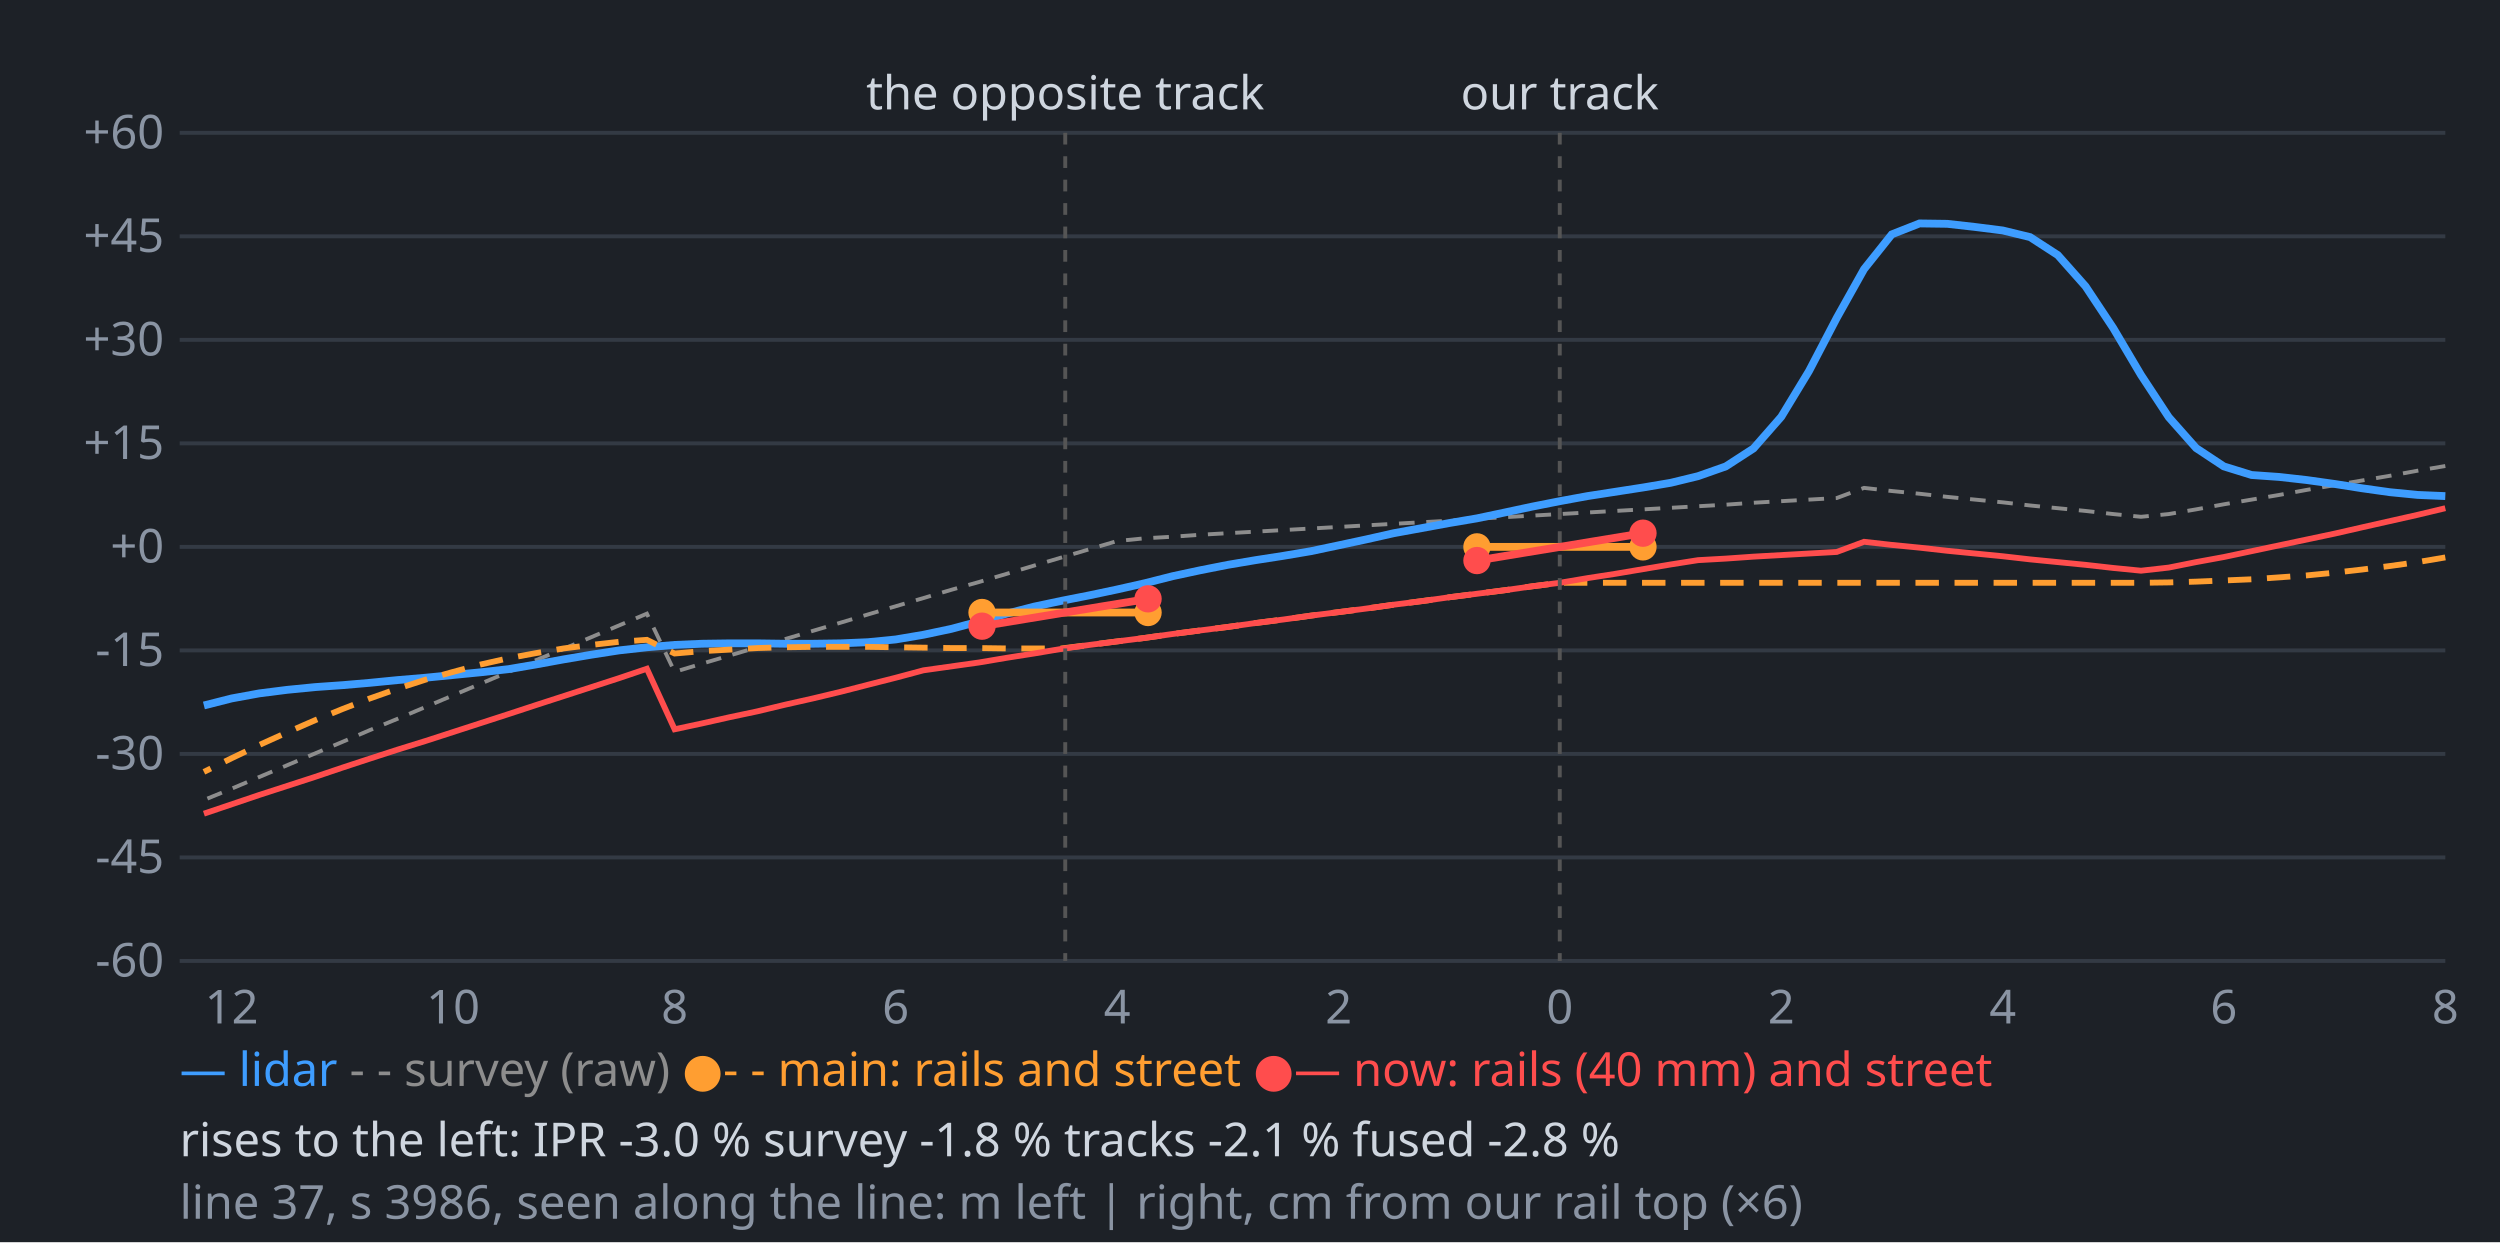
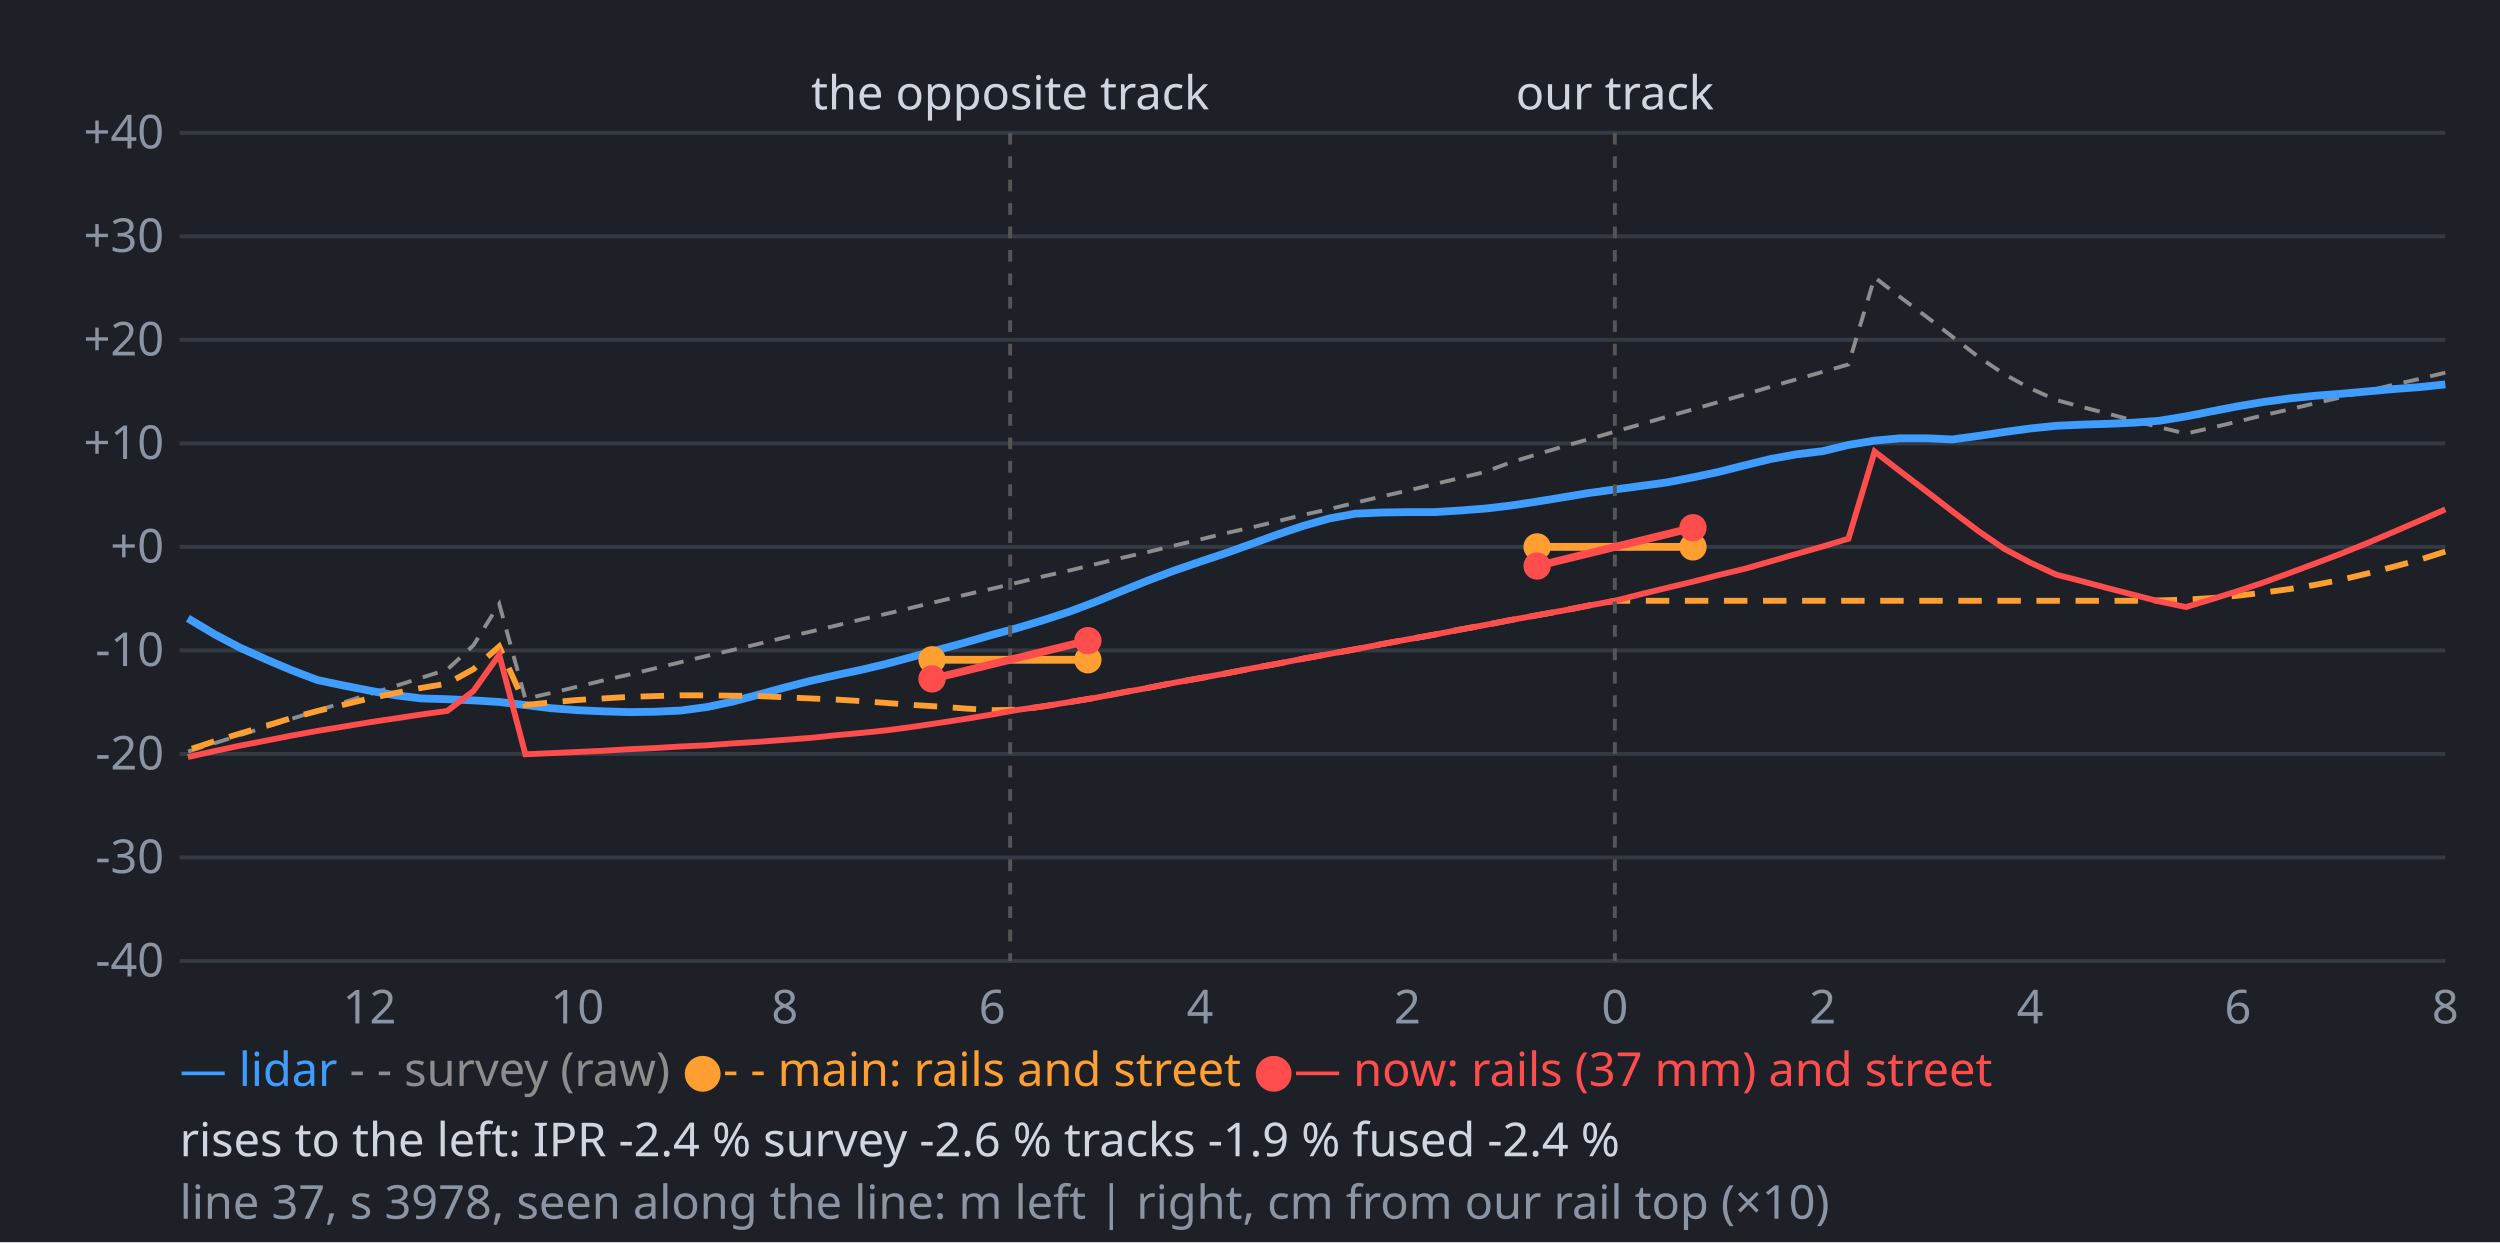
<svg xmlns="http://www.w3.org/2000/svg" viewBox="0 0 640 318" font-family="sans-serif" font-size="12">
  <rect width="640" height="318" fill="#1d2127" />
  <line x1="46" x2="626" y1="246.0" y2="246.0" stroke="#333a44" />
-   <text x="42" y="250.0" fill="#8a94a3" text-anchor="end">-60</text>
+   <text x="42" y="250.0" fill="#8a94a3" text-anchor="end">-40</text>
  <line x1="46" x2="626" y1="219.5" y2="219.5" stroke="#333a44" />
-   <text x="42" y="223.5" fill="#8a94a3" text-anchor="end">-45</text>
+   <text x="42" y="223.5" fill="#8a94a3" text-anchor="end">-30</text>
  <line x1="46" x2="626" y1="193.0" y2="193.0" stroke="#333a44" />
-   <text x="42" y="197.0" fill="#8a94a3" text-anchor="end">-30</text>
+   <text x="42" y="197.0" fill="#8a94a3" text-anchor="end">-20</text>
  <line x1="46" x2="626" y1="166.5" y2="166.5" stroke="#333a44" />
-   <text x="42" y="170.5" fill="#8a94a3" text-anchor="end">-15</text>
+   <text x="42" y="170.5" fill="#8a94a3" text-anchor="end">-10</text>
  <line x1="46" x2="626" y1="140.0" y2="140.0" stroke="#333a44" />
  <text x="42" y="144.0" fill="#8a94a3" text-anchor="end">+0</text>
  <line x1="46" x2="626" y1="113.5" y2="113.5" stroke="#333a44" />
-   <text x="42" y="117.5" fill="#8a94a3" text-anchor="end">+15</text>
+   <text x="42" y="117.5" fill="#8a94a3" text-anchor="end">+10</text>
  <line x1="46" x2="626" y1="87.0" y2="87.0" stroke="#333a44" />
-   <text x="42" y="91.0" fill="#8a94a3" text-anchor="end">+30</text>
+   <text x="42" y="91.0" fill="#8a94a3" text-anchor="end">+20</text>
  <line x1="46" x2="626" y1="60.5" y2="60.5" stroke="#333a44" />
-   <text x="42" y="64.5" fill="#8a94a3" text-anchor="end">+45</text>
+   <text x="42" y="64.5" fill="#8a94a3" text-anchor="end">+30</text>
  <line x1="46" x2="626" y1="34.0" y2="34.0" stroke="#333a44" />
-   <text x="42" y="38.0" fill="#8a94a3" text-anchor="end">+60</text>
+   <text x="42" y="38.0" fill="#8a94a3" text-anchor="end">+40</text>
  <text x="626.0" y="262" fill="#8a94a3" text-anchor="middle">8</text>
-   <text x="569.3" y="262" fill="#8a94a3" text-anchor="middle">6</text>
-   <text x="512.7" y="262" fill="#8a94a3" text-anchor="middle">4</text>
-   <text x="456.0" y="262" fill="#8a94a3" text-anchor="middle">2</text>
-   <text x="399.3" y="262" fill="#8a94a3" text-anchor="middle">0</text>
-   <text x="342.7" y="262" fill="#8a94a3" text-anchor="middle">2</text>
-   <text x="286.0" y="262" fill="#8a94a3" text-anchor="middle">4</text>
-   <text x="229.3" y="262" fill="#8a94a3" text-anchor="middle">6</text>
-   <text x="172.7" y="262" fill="#8a94a3" text-anchor="middle">8</text>
-   <text x="116.0" y="262" fill="#8a94a3" text-anchor="middle">10</text>
-   <text x="59.3" y="262" fill="#8a94a3" text-anchor="middle">12</text>
-   <polyline fill="none" stroke="#8d8d8d" stroke-width="1" stroke-dasharray="4 3" points="626.0,119.3 618.9,120.5 611.8,121.8 604.7,123.0 597.7,124.2 590.6,125.4 583.5,126.7 576.4,127.9 569.3,129.1 562.2,130.4 555.2,131.6 548.1,132.3 541.0,131.6 533.9,130.8 526.8,130.1 519.7,129.4 512.7,128.6 505.6,127.9 498.5,127.2 491.4,126.4 484.3,125.7 477.2,124.9 470.2,127.5 463.1,127.9 456.0,128.3 448.9,128.7 441.8,129.2 434.7,129.6 427.7,130.0 420.6,130.4 413.5,130.8 406.4,131.2 399.3,131.6 392.2,132.0 385.2,132.4 378.1,132.8 371.0,133.3 363.9,133.7 356.8,134.1 349.7,134.5 342.7,134.9 335.6,135.3 328.5,135.7 321.4,136.1 314.3,136.5 307.2,136.9 300.2,137.4 293.1,137.8 286.0,138.5 278.9,140.6 271.8,142.7 264.7,144.8 257.7,146.9 250.6,149.0 243.5,151.0 236.4,153.1 229.3,155.2 222.2,157.3 215.2,159.4 208.1,161.5 201.0,163.6 193.9,165.7 186.8,167.8 179.7,169.9 172.7,172.0 165.6,157.1 158.5,160.1 151.4,163.1 144.3,166.1 137.2,169.0 130.2,172.0 123.1,175.0 116.0,178.0 108.9,181.0 101.8,184.0 94.7,186.9 87.7,189.9 80.6,192.9 73.5,195.9 66.4,198.9 59.3,201.9 52.2,204.8" />
-   <polyline fill="none" stroke="#3e9dff" stroke-width="2" points="626.0,127.0 618.9,126.7 611.8,126.0 604.7,125.0 597.7,123.9 590.6,122.9 583.5,122.1 576.4,121.6 569.3,119.4 562.2,114.7 555.2,106.8 548.1,96.0 541.0,84.0 533.9,73.3 526.8,65.3 519.7,60.7 512.7,59.0 505.6,58.1 498.5,57.3 491.4,57.2 484.3,60.0 477.2,68.9 470.2,81.4 463.1,95.0 456.0,106.7 448.9,114.8 441.8,119.4 434.7,121.9 427.7,123.6 420.6,124.8 413.5,125.9 406.4,127.0 399.3,128.3 392.2,129.7 385.2,131.2 378.1,132.7 371.0,133.9 363.9,135.2 356.8,136.5 349.7,138.1 342.7,139.6 335.6,141.1 328.5,142.3 321.4,143.4 314.3,144.6 307.2,146.0 300.2,147.5 293.1,149.3 286.0,150.9 278.9,152.4 271.8,153.8 264.7,155.3 257.7,157.1 250.6,159.1 243.5,161.0 236.4,162.5 229.3,163.7 222.2,164.4 215.2,164.7 208.1,164.8 201.0,164.8 193.9,164.7 186.8,164.7 179.7,164.8 172.7,165.1 165.6,165.7 158.5,166.5 151.4,167.6 144.3,168.8 137.2,170.1 130.2,171.3 123.1,172.1 116.0,172.8 108.9,173.5 101.8,174.1 94.7,174.8 87.7,175.4 80.6,175.9 73.5,176.6 66.4,177.5 59.3,178.8 52.2,180.6" />
-   <polyline fill="none" stroke="#ff9e31" stroke-width="1.5" stroke-dasharray="6 4" points="626.0,142.7 618.9,143.9 611.8,144.9 604.7,145.8 597.7,146.6 590.6,147.3 583.5,147.8 576.4,148.3 569.3,148.6 562.2,148.9 555.2,149.1 548.1,149.2 541.0,149.2 533.9,149.2 526.8,149.2 519.7,149.2 512.7,149.2 505.6,149.2 498.5,149.2 491.4,149.2 484.3,149.2 477.2,149.2 470.2,149.2 463.1,149.2 456.0,149.2 448.9,149.2 441.8,149.2 434.7,149.2 427.7,149.2 420.6,149.2 413.5,149.2 406.4,149.2 399.3,149.2 392.2,150.1 385.2,151.1 378.1,152.0 371.0,152.9 363.9,153.9 356.8,154.8 349.7,155.8 342.7,156.7 335.6,157.6 328.5,158.6 321.4,159.5 314.3,160.5 307.2,161.4 300.2,162.3 293.1,163.3 286.0,164.2 278.9,165.1 271.8,166.0 264.7,166.0 257.7,166.0 250.6,165.9 243.5,165.9 236.4,165.8 229.3,165.7 222.2,165.6 215.2,165.6 208.1,165.6 201.0,165.7 193.9,165.9 186.8,166.3 179.7,166.7 172.7,167.3 165.6,163.8 158.5,164.3 151.4,165.1 144.3,166.0 137.2,167.2 130.2,168.5 123.1,170.1 116.0,172.0 108.9,174.0 101.8,176.3 94.7,178.8 87.7,181.5 80.6,184.4 73.5,187.5 66.4,190.7 59.3,194.1 52.2,197.6" />
-   <polyline fill="none" stroke="#ff4d4d" stroke-width="1.5" points="626.0,130.1 618.9,131.8 611.8,133.4 604.7,135.0 597.7,136.6 590.6,138.1 583.5,139.6 576.4,141.1 569.3,142.6 562.2,143.9 555.2,145.3 548.1,146.1 541.0,145.4 533.9,144.6 526.8,143.9 519.7,143.2 512.7,142.4 505.6,141.7 498.5,141.0 491.4,140.2 484.3,139.5 477.2,138.7 470.2,141.3 463.1,141.7 456.0,142.1 448.9,142.5 441.8,143.0 434.7,143.4 427.7,144.5 420.6,145.7 413.5,146.9 406.4,148.0 399.3,149.2 392.2,150.1 385.2,151.1 378.1,152.0 371.0,152.9 363.9,153.9 356.8,154.8 349.7,155.8 342.7,156.7 335.6,157.6 328.5,158.6 321.4,159.5 314.3,160.5 307.2,161.4 300.2,162.3 293.1,163.3 286.0,164.2 278.9,165.1 271.8,166.1 264.7,167.3 257.7,168.4 250.6,169.6 243.5,170.6 236.4,171.6 229.3,173.5 222.2,175.3 215.2,177.1 208.1,178.8 201.0,180.4 193.9,182.1 186.8,183.6 179.7,185.2 172.7,186.7 165.6,171.2 158.5,173.6 151.4,175.9 144.3,178.2 137.2,180.5 130.2,182.8 123.1,185.1 116.0,187.4 108.9,189.7 101.8,191.9 94.7,194.2 87.7,196.5 80.6,198.9 73.5,201.2 66.4,203.5 59.3,205.9 52.2,208.3" />
-   <line x1="399.3" x2="399.3" y1="34" y2="246" stroke="#555" stroke-dasharray="3 3" />
-   <text x="399.3" y="28" fill="#cfd6df" text-anchor="middle">our track</text>
-   <line x1="378.1" y1="140.0" x2="420.6" y2="140.0" stroke="#ff9e31" stroke-width="2" />
-   <circle cx="378.1" cy="140.0" r="3.5" fill="#ff9e31" />
-   <circle cx="420.6" cy="140.0" r="3.5" fill="#ff9e31" />
-   <line x1="378.1" y1="143.5" x2="420.6" y2="136.5" stroke="#ff4d4d" stroke-width="2" />
-   <circle cx="378.1" cy="143.5" r="3.5" fill="#ff4d4d" />
-   <circle cx="420.6" cy="136.5" r="3.5" fill="#ff4d4d" />
-   <line x1="272.7" x2="272.7" y1="34" y2="246" stroke="#555" stroke-dasharray="3 3" />
-   <text x="272.7" y="28" fill="#cfd6df" text-anchor="middle">the opposite track</text>
-   <line x1="251.4" y1="156.8" x2="293.9" y2="156.8" stroke="#ff9e31" stroke-width="2" />
-   <circle cx="251.4" cy="156.8" r="3.5" fill="#ff9e31" />
-   <circle cx="293.9" cy="156.8" r="3.5" fill="#ff9e31" />
-   <line x1="251.4" y1="160.3" x2="293.9" y2="153.3" stroke="#ff4d4d" stroke-width="2" />
-   <circle cx="251.4" cy="160.3" r="3.5" fill="#ff4d4d" />
-   <circle cx="293.9" cy="153.3" r="3.5" fill="#ff4d4d" />
+   <text x="572.9" y="262" fill="#8a94a3" text-anchor="middle">6</text>
+   <text x="519.7" y="262" fill="#8a94a3" text-anchor="middle">4</text>
+   <text x="466.6" y="262" fill="#8a94a3" text-anchor="middle">2</text>
+   <text x="413.4" y="262" fill="#8a94a3" text-anchor="middle">0</text>
+   <text x="360.3" y="262" fill="#8a94a3" text-anchor="middle">2</text>
+   <text x="307.2" y="262" fill="#8a94a3" text-anchor="middle">4</text>
+   <text x="254.0" y="262" fill="#8a94a3" text-anchor="middle">6</text>
+   <text x="200.9" y="262" fill="#8a94a3" text-anchor="middle">8</text>
+   <text x="147.8" y="262" fill="#8a94a3" text-anchor="middle">10</text>
+   <text x="94.6" y="262" fill="#8a94a3" text-anchor="middle">12</text>
+   <polyline fill="none" stroke="#8d8d8d" stroke-width="1" stroke-dasharray="4 3" points="626.0,95.4 619.4,97.0 612.7,98.5 606.1,100.1 599.4,101.7 592.8,103.2 586.1,104.8 579.5,106.3 572.9,107.9 566.2,109.5 559.6,111.0 552.9,109.4 546.3,107.7 539.7,105.9 533.0,104.2 526.4,102.4 519.7,99.4 513.1,95.8 506.4,91.3 499.8,86.2 493.2,81.1 486.5,76.1 479.9,71.0 473.2,93.3 466.6,95.2 459.9,97.1 453.3,99.0 446.7,101.0 440.0,102.9 433.4,104.8 426.7,106.7 420.1,108.6 413.4,110.5 406.8,112.4 400.2,114.3 393.5,116.3 386.9,118.3 380.2,120.8 373.6,122.4 367.0,124.0 360.3,125.6 353.7,127.1 347.0,128.7 340.4,130.3 333.7,131.8 327.1,133.4 320.5,135.0 313.8,136.5 307.2,138.1 300.5,139.7 293.9,141.3 287.2,142.8 280.6,144.4 274.0,146.0 267.3,147.5 260.7,149.1 254.0,150.7 247.4,152.2 240.8,153.8 234.1,155.4 227.5,157.0 220.8,158.5 214.2,160.1 207.5,161.7 200.9,163.2 194.3,164.8 187.6,166.4 181.0,167.9 174.3,169.5 167.7,171.1 161.0,172.7 154.4,174.2 147.8,175.8 141.1,177.4 134.5,178.9 127.8,154.6 121.2,165.2 114.5,171.4 107.9,173.5 101.3,175.6 94.6,177.7 88.0,179.8 81.3,181.9 74.7,184.0 68.1,186.1 61.4,188.2 54.8,190.3 48.1,192.4" />
+   <polyline fill="none" stroke="#3e9dff" stroke-width="2" points="626.0,98.4 619.4,99.1 612.7,99.6 606.1,100.2 599.4,100.8 592.8,101.3 586.1,102.0 579.5,102.9 572.9,104.0 566.2,105.3 559.6,106.6 552.9,107.7 546.3,108.2 539.7,108.5 533.0,108.7 526.4,109.0 519.7,109.7 513.1,110.6 506.4,111.6 499.8,112.5 493.2,112.2 486.5,112.2 479.9,112.8 473.2,113.9 466.6,115.5 459.9,116.3 453.3,117.5 446.7,119.1 440.0,120.8 433.4,122.2 426.7,123.5 420.1,124.4 413.4,125.3 406.8,126.2 400.2,127.3 393.5,128.4 386.9,129.4 380.2,130.2 373.6,130.7 367.0,131.1 360.3,131.1 353.7,131.2 347.0,131.5 340.4,132.7 333.7,134.6 327.1,136.8 320.5,139.2 313.8,141.6 307.2,143.8 300.5,146.1 293.9,148.6 287.2,151.3 280.6,154.0 274.0,156.5 267.3,158.7 260.7,160.7 254.0,162.5 247.4,164.4 240.8,166.2 234.1,168.0 227.5,169.8 220.8,171.4 214.2,172.8 207.5,174.3 200.9,176.0 194.3,177.8 187.6,179.6 181.0,181.0 174.3,181.9 167.7,182.2 161.0,182.3 154.4,182.1 147.8,181.8 141.1,181.3 134.5,180.5 127.8,179.7 121.2,179.3 114.5,179.0 107.9,178.8 101.3,178.0 94.6,176.8 88.0,175.5 81.3,174.1 74.7,171.6 68.1,168.8 61.4,165.8 54.8,162.3 48.1,158.3" />
+   <polyline fill="none" stroke="#ff9e31" stroke-width="1.5" stroke-dasharray="6 4" points="626.0,141.2 619.4,143.3 612.7,145.1 606.1,146.8 599.4,148.4 592.8,149.7 586.1,150.8 579.5,151.7 572.9,152.5 566.2,153.1 559.6,153.5 552.9,153.7 546.3,153.8 539.7,153.8 533.0,153.8 526.4,153.8 519.7,153.8 513.1,153.8 506.4,153.8 499.8,153.8 493.2,153.8 486.5,153.8 479.9,153.8 473.2,153.8 466.6,153.8 459.9,153.8 453.3,153.8 446.7,153.8 440.0,153.8 433.4,153.8 426.7,153.8 420.1,153.8 413.4,153.8 406.8,155.0 400.2,156.3 393.5,157.5 386.9,158.7 380.2,160.0 373.6,161.2 367.0,162.5 360.3,163.7 353.7,164.9 347.0,166.2 340.4,167.4 333.7,168.6 327.1,169.9 320.5,171.1 313.8,172.4 307.2,173.6 300.5,174.8 293.9,176.1 287.2,177.3 280.6,178.6 274.0,179.7 267.3,180.8 260.7,181.7 254.0,181.8 247.4,181.4 240.8,180.9 234.1,180.5 227.5,180.0 220.8,179.5 214.2,179.1 207.5,178.8 200.9,178.5 194.3,178.2 187.6,178.1 181.0,178.0 174.3,178.0 167.7,178.2 161.0,178.4 154.4,178.8 147.8,179.2 141.1,179.8 134.5,180.5 127.8,165.5 121.2,171.3 114.5,175.0 107.9,176.1 101.3,177.4 94.6,178.8 88.0,180.4 81.3,182.0 74.7,183.8 68.1,185.8 61.4,187.8 54.8,189.8 48.1,192.0" />
+   <polyline fill="none" stroke="#ff4d4d" stroke-width="1.5" points="626.0,130.4 619.4,133.3 612.7,136.2 606.1,139.0 599.4,141.7 592.8,144.2 586.1,146.7 579.5,149.1 572.9,151.3 566.2,153.4 559.6,155.4 552.9,154.0 546.3,152.3 539.7,150.6 533.0,148.8 526.4,147.1 519.7,144.0 513.1,140.5 506.4,135.9 499.8,130.9 493.2,125.8 486.5,120.7 479.9,115.6 473.2,137.9 466.6,139.9 459.9,141.8 453.3,143.7 446.7,145.6 440.0,147.2 433.4,148.9 426.7,150.5 420.1,152.1 413.4,153.8 406.8,155.0 400.2,156.3 393.5,157.5 386.9,158.7 380.2,160.0 373.6,161.2 367.0,162.5 360.3,163.7 353.7,164.9 347.0,166.2 340.4,167.4 333.7,168.6 327.1,169.9 320.5,171.1 313.8,172.4 307.2,173.6 300.5,174.8 293.9,176.1 287.2,177.3 280.6,178.6 274.0,179.7 267.3,180.8 260.7,181.7 254.0,182.9 247.4,184.0 240.8,185.0 234.1,186.0 227.5,186.9 220.8,187.6 214.2,188.2 207.5,188.9 200.9,189.4 194.3,189.9 187.6,190.3 181.0,190.8 174.3,191.1 167.7,191.5 161.0,191.8 154.4,192.2 147.8,192.5 141.1,192.8 134.5,193.1 127.8,167.6 121.2,176.9 114.5,182.0 107.9,182.9 101.3,183.9 94.6,184.9 88.0,186.0 81.3,187.1 74.7,188.3 68.1,189.6 61.4,190.9 54.8,192.3 48.1,193.8" />
+   <line x1="413.4" x2="413.4" y1="34" y2="246" stroke="#555" stroke-dasharray="3 3" />
+   <text x="413.4" y="28" fill="#cfd6df" text-anchor="middle">our track</text>
+   <line x1="393.5" y1="140.0" x2="433.4" y2="140.0" stroke="#ff9e31" stroke-width="2" />
+   <circle cx="393.5" cy="140.0" r="3.5" fill="#ff9e31" />
+   <circle cx="433.4" cy="140.0" r="3.5" fill="#ff9e31" />
+   <line x1="393.5" y1="144.9" x2="433.4" y2="135.1" stroke="#ff4d4d" stroke-width="2" />
+   <circle cx="393.5" cy="144.9" r="3.5" fill="#ff4d4d" />
+   <circle cx="433.4" cy="135.1" r="3.5" fill="#ff4d4d" />
+   <line x1="258.6" x2="258.6" y1="34" y2="246" stroke="#555" stroke-dasharray="3 3" />
+   <text x="258.6" y="28" fill="#cfd6df" text-anchor="middle">the opposite track</text>
+   <line x1="238.6" y1="168.9" x2="278.5" y2="168.9" stroke="#ff9e31" stroke-width="2" />
+   <circle cx="238.6" cy="168.9" r="3.5" fill="#ff9e31" />
+   <circle cx="278.5" cy="168.9" r="3.5" fill="#ff9e31" />
+   <line x1="238.6" y1="173.8" x2="278.5" y2="164.0" stroke="#ff4d4d" stroke-width="2" />
+   <circle cx="238.6" cy="173.8" r="3.5" fill="#ff4d4d" />
+   <circle cx="278.5" cy="164.0" r="3.5" fill="#ff4d4d" />
  <text x="46" y="278" fill="#cfd6df">
    <tspan fill="#3e9dff">— lidar</tspan>
    <tspan fill="#8d8d8d">- - survey (raw)</tspan>
    <tspan fill="#ff9e31">●- - main: rails and street</tspan>
-     <tspan fill="#ff4d4d">●— now: rails (40 mm) and street</tspan>
+     <tspan fill="#ff4d4d">●— now: rails (37 mm) and street</tspan>
  </text>
-   <text x="46" y="312" fill="#8a94a3">line 37, s 3986, seen along the line: m left | right, cm from our rail top (×6)</text>
-   <text x="46" y="296" fill="#cfd6df">rises to the left: IPR -3.0 %  survey -1.8 %  tracks -2.1 %  fused -2.8 %</text>
+   <text x="46" y="312" fill="#8a94a3">line 37, s 3978, seen along the line: m left | right, cm from our rail top (×10)</text>
+   <text x="46" y="296" fill="#cfd6df">rises to the left: IPR -2.4 %  survey -2.6 %  tracks -1.9 %  fused -2.4 %</text>
</svg>
